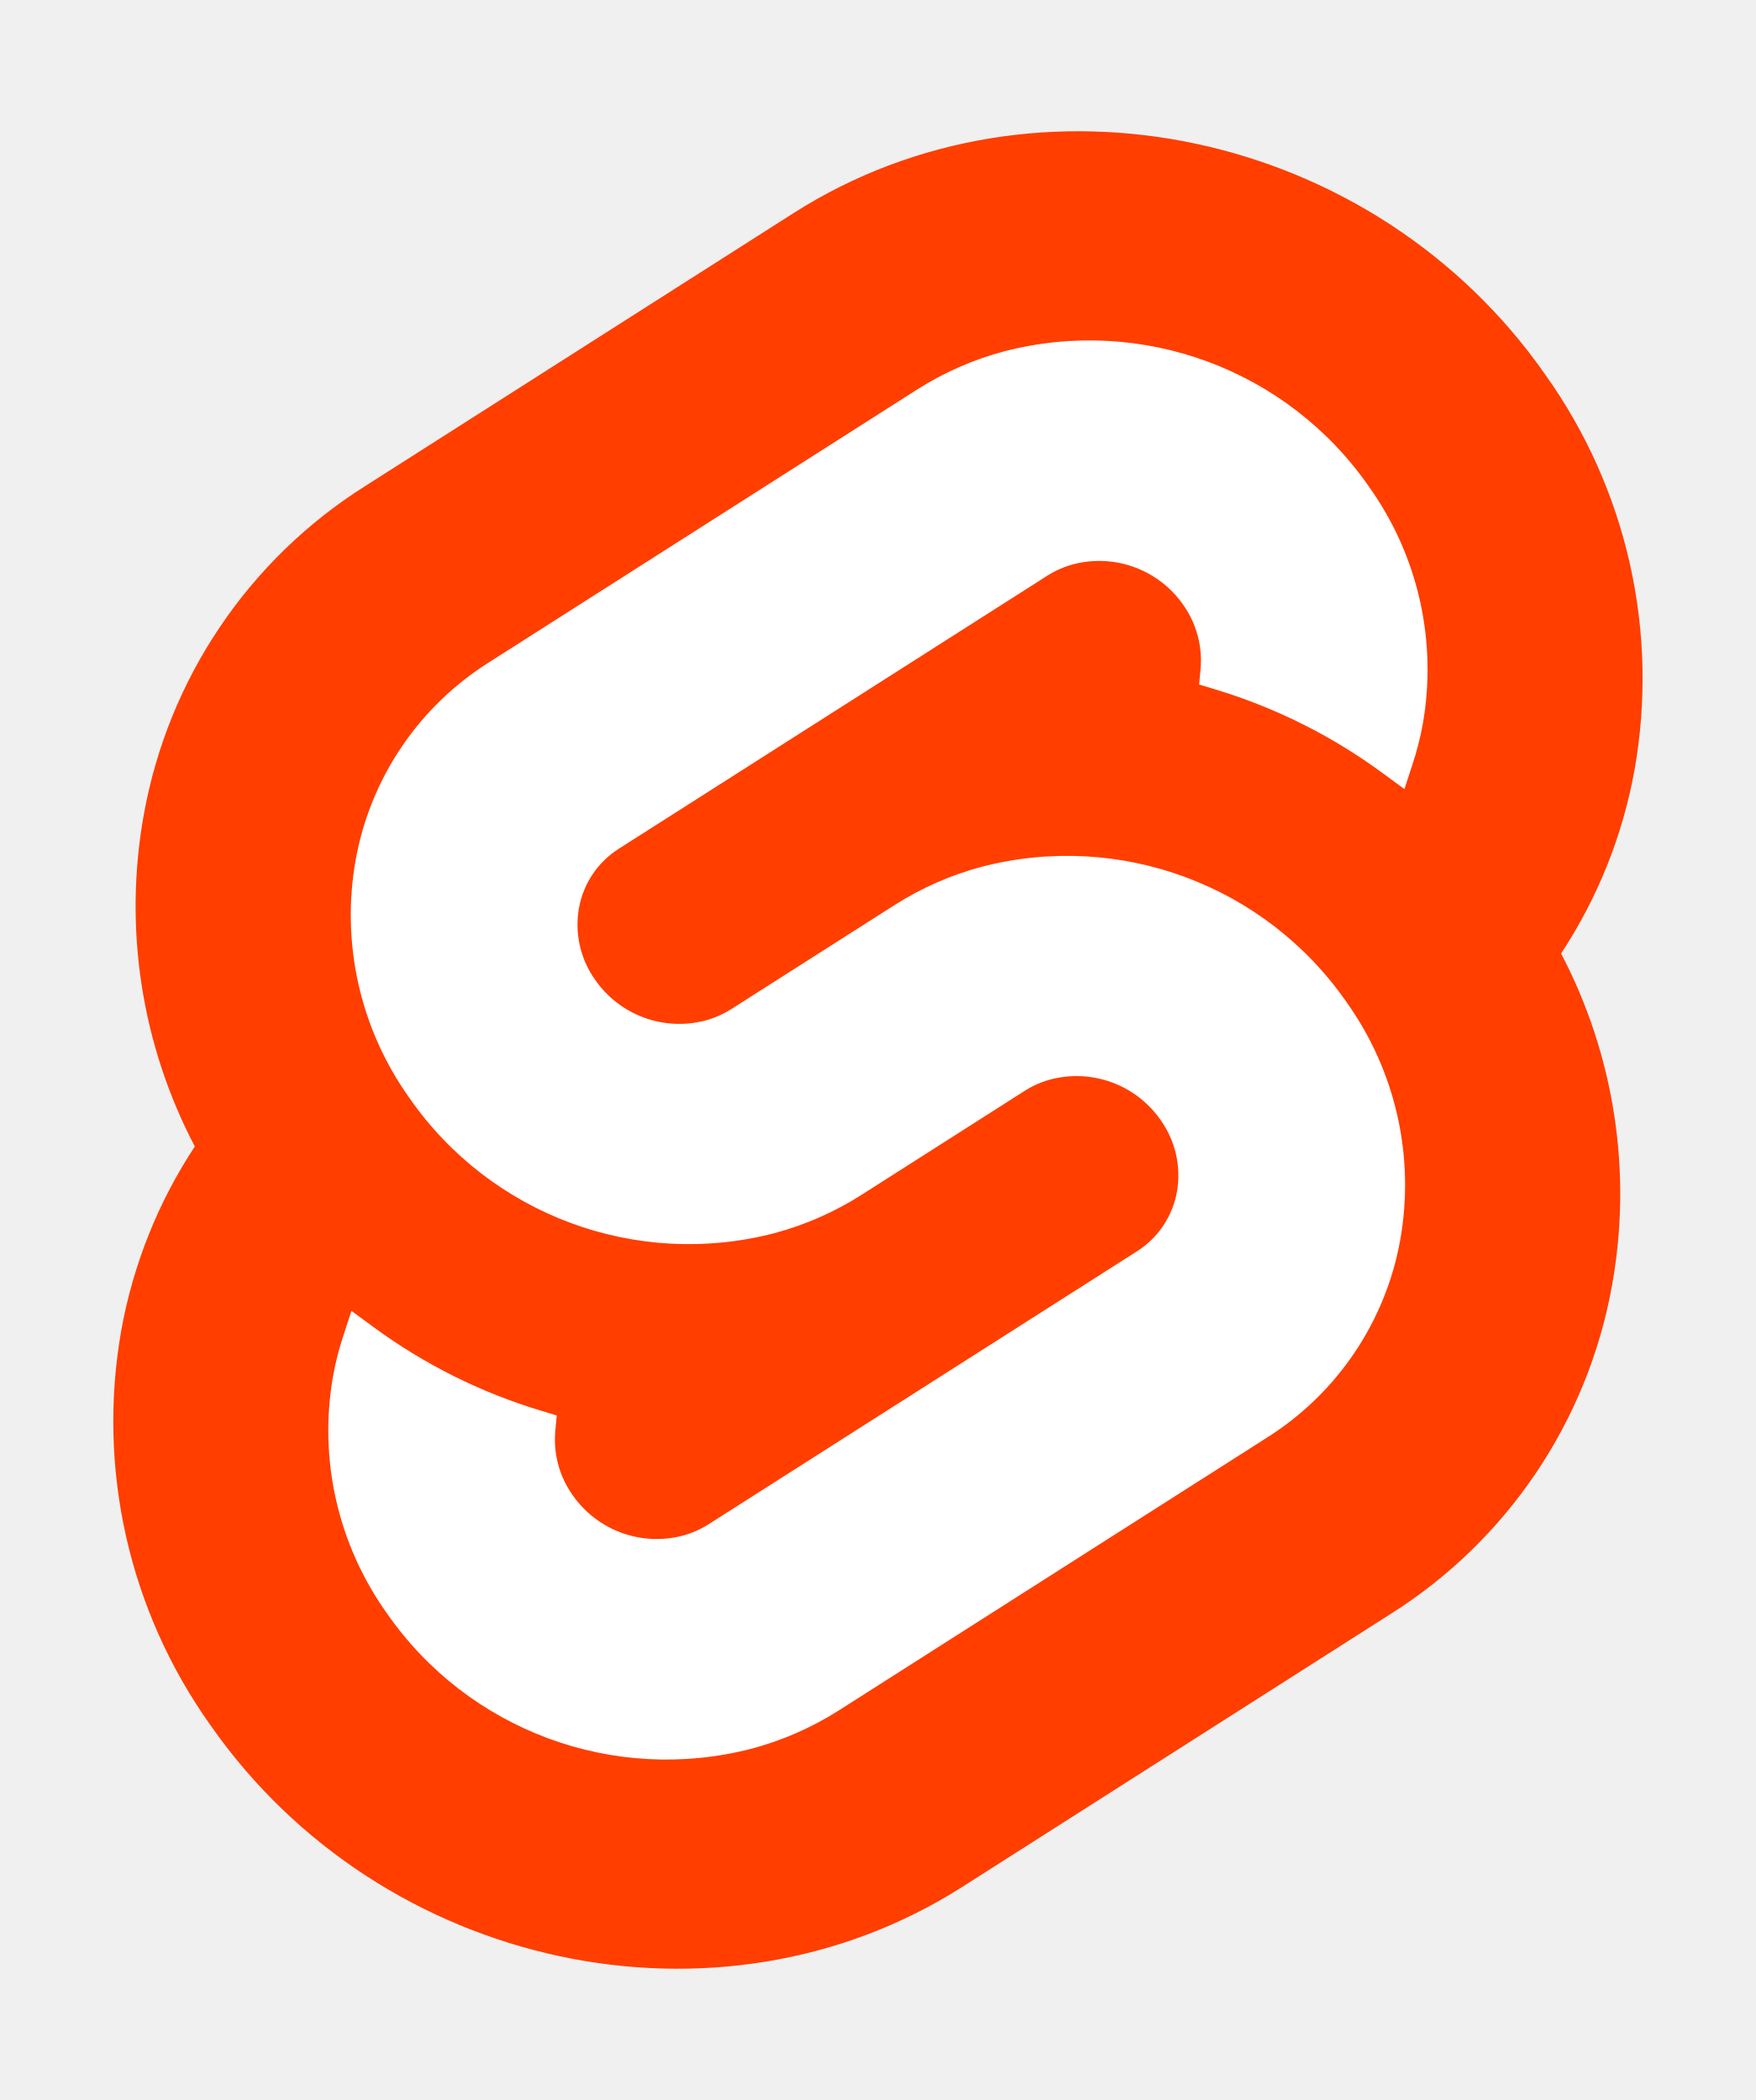
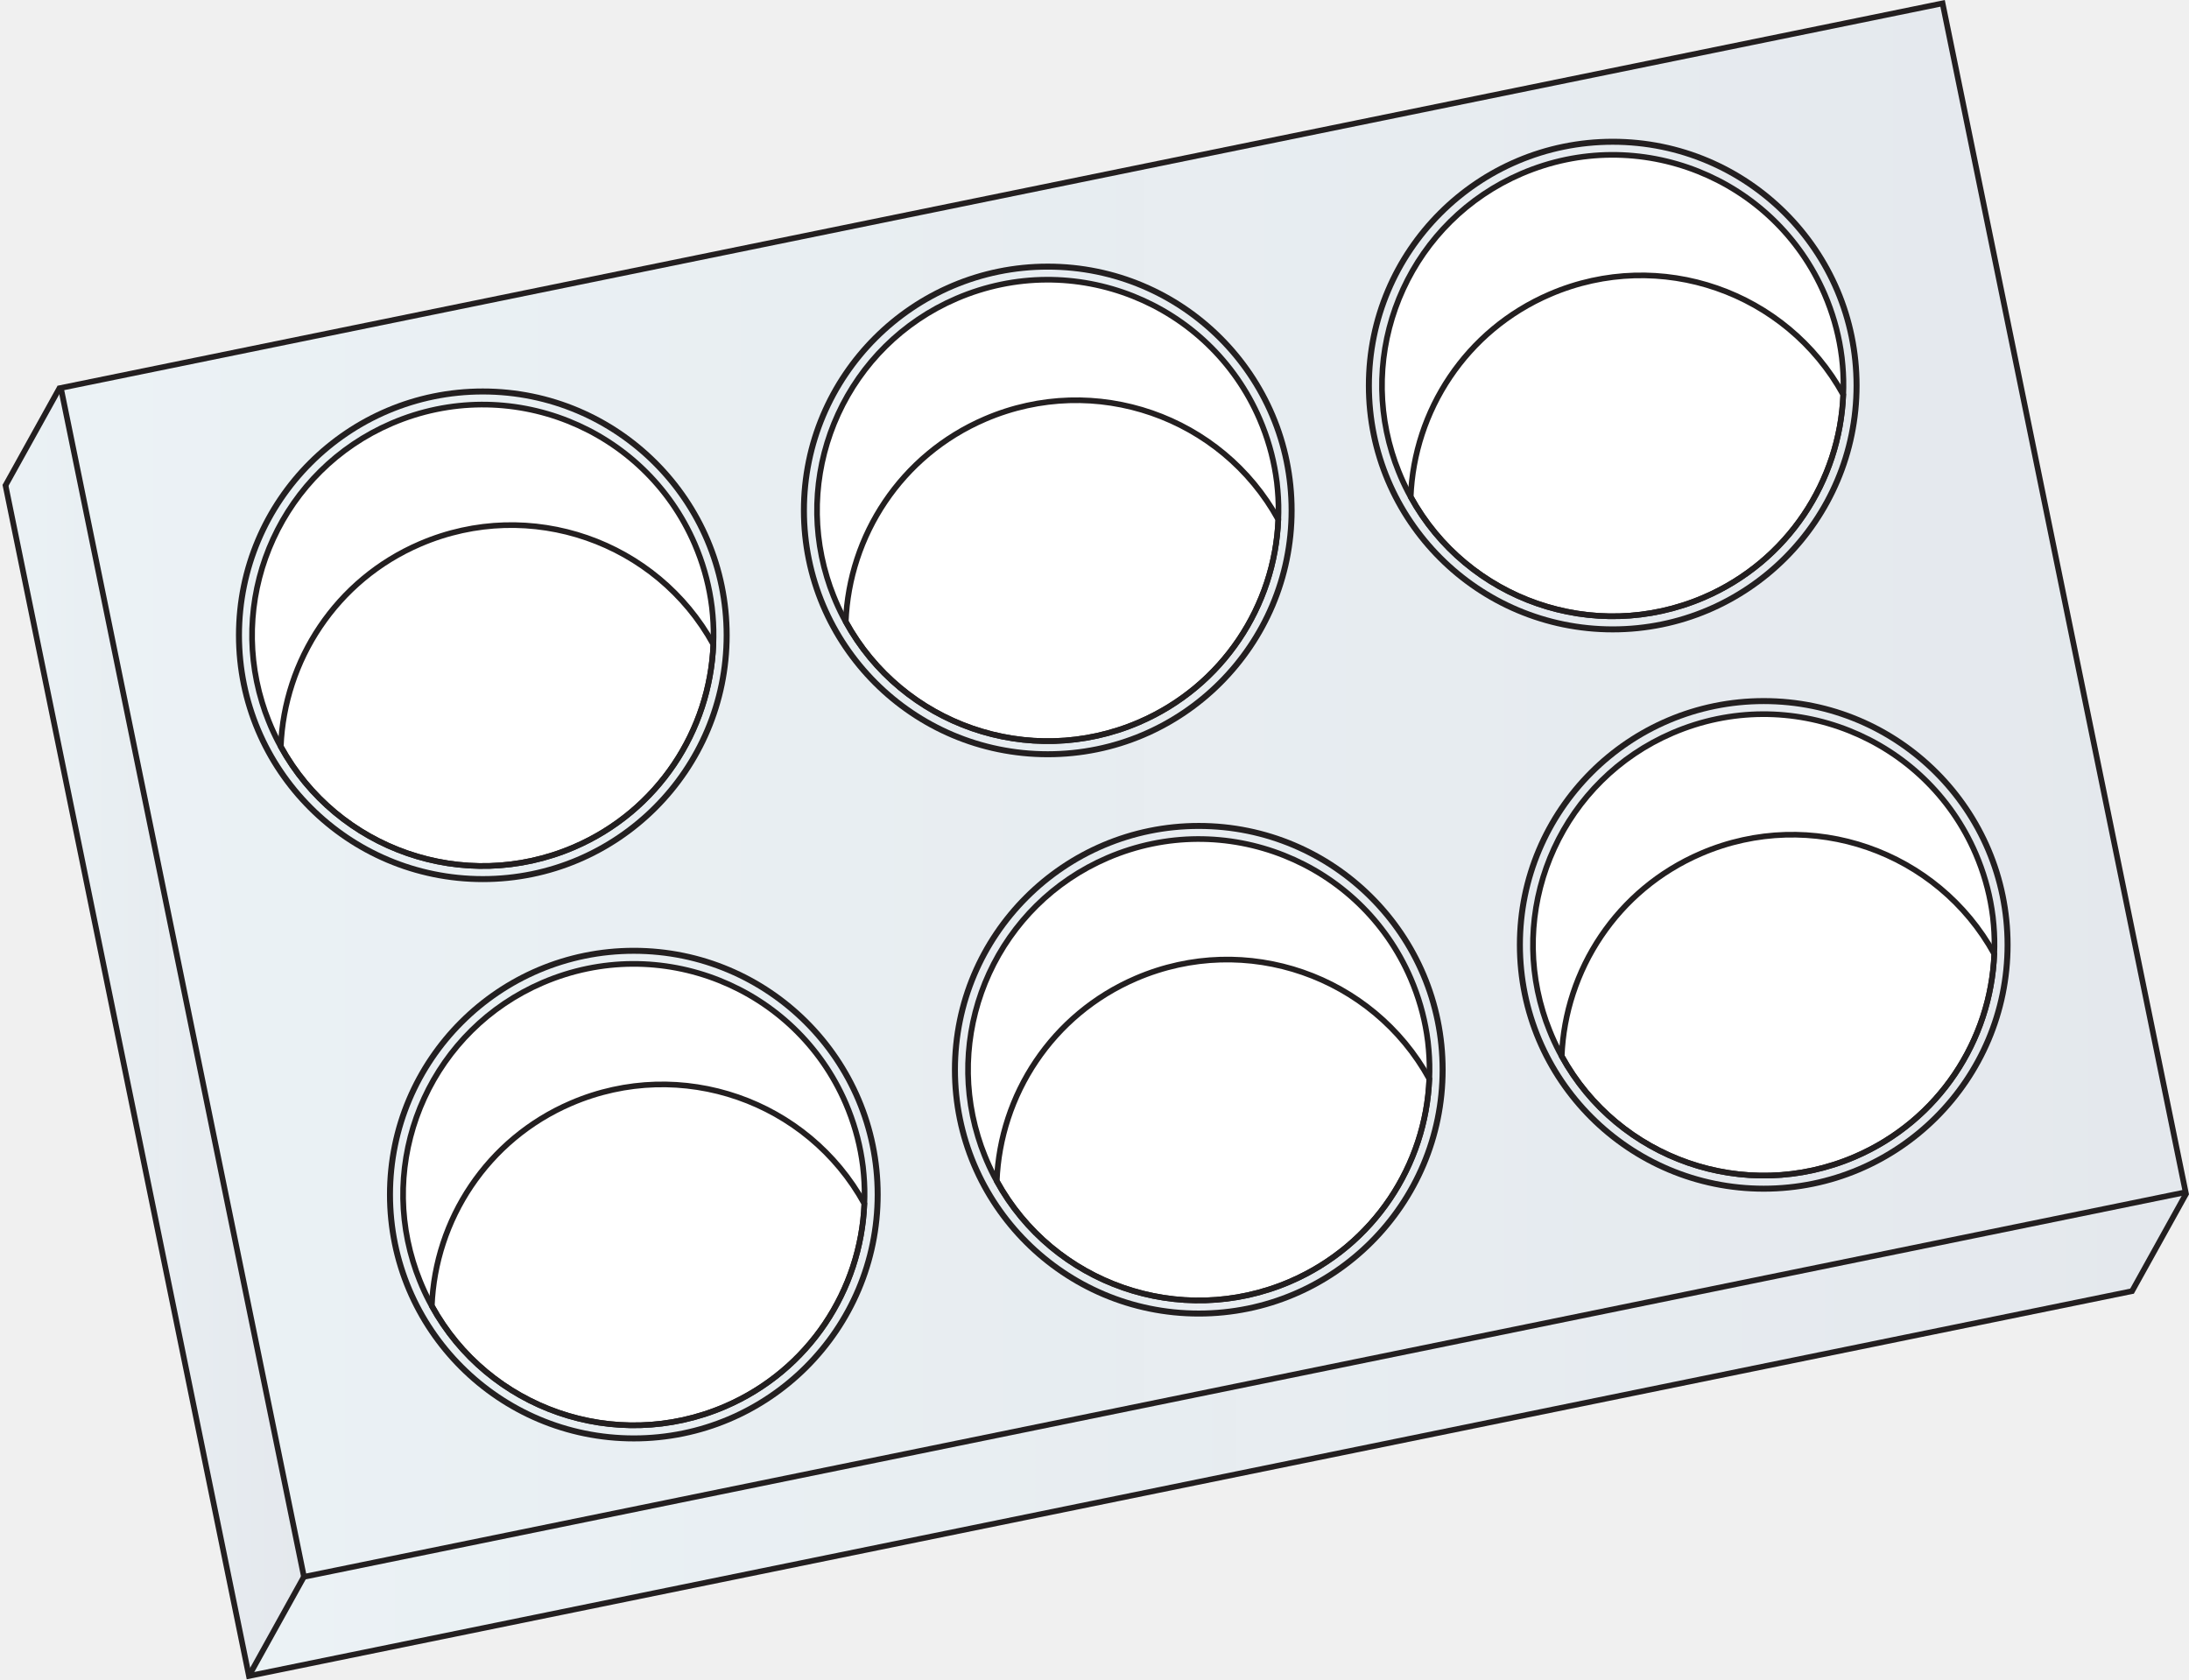
- <svg xmlns="http://www.w3.org/2000/svg" width="107" height="128" viewBox="0 0 107 128">
-   <path d="M94.157 22.819c-10.4-14.885-30.94-19.297-45.792-9.835L22.282 29.608A29.92 29.92 0 0 0 8.764 49.65a31.5 31.5 0 0 0 3.108 20.231 30 30 0 0 0-4.477 11.183 31.9 31.9 0 0 0 5.448 24.116c10.402 14.887 30.942 19.297 45.791 9.835l26.083-16.624A29.92 29.92 0 0 0 98.235 78.35a31.53 31.53 0 0 0-3.105-20.232 30 30 0 0 0 4.474-11.182 31.88 31.88 0 0 0-5.447-24.116" style="fill:#ff3e00" />
-   <path d="M45.817 106.582a20.72 20.72 0 0 1-22.237-8.243 19.17 19.17 0 0 1-3.277-14.503 18 18 0 0 1 .624-2.435l.49-1.498 1.337.981a33.6 33.6 0 0 0 10.203 5.098l.97.294-.09.968a5.85 5.85 0 0 0 1.052 3.878 6.24 6.24 0 0 0 6.695 2.485 5.8 5.8 0 0 0 1.603-.704L69.27 76.28a5.43 5.43 0 0 0 2.45-3.631 5.8 5.8 0 0 0-.987-4.371 6.24 6.24 0 0 0-6.698-2.487 5.7 5.7 0 0 0-1.6.704l-9.953 6.345a19 19 0 0 1-5.296 2.326 20.72 20.72 0 0 1-22.237-8.243 19.17 19.17 0 0 1-3.277-14.502 17.99 17.99 0 0 1 8.13-12.052l26.081-16.623a19 19 0 0 1 5.3-2.329 20.72 20.72 0 0 1 22.237 8.243 19.17 19.17 0 0 1 3.277 14.503 18 18 0 0 1-.624 2.435l-.49 1.498-1.337-.98a33.6 33.6 0 0 0-10.203-5.1l-.97-.294.09-.968a5.86 5.86 0 0 0-1.052-3.878 6.24 6.24 0 0 0-6.696-2.485 5.8 5.8 0 0 0-1.602.704L37.73 51.72a5.42 5.42 0 0 0-2.449 3.63 5.79 5.79 0 0 0 .986 4.372 6.24 6.24 0 0 0 6.698 2.486 5.8 5.8 0 0 0 1.602-.704l9.952-6.342a19 19 0 0 1 5.295-2.328 20.72 20.72 0 0 1 22.237 8.242 19.17 19.17 0 0 1 3.277 14.503 18 18 0 0 1-8.13 12.053l-26.081 16.622a19 19 0 0 1-5.3 2.328" style="fill:#fff" />
+ <svg xmlns="http://www.w3.org/2000/svg" xmlns:xlink="http://www.w3.org/1999/xlink" id="Layer_1" width="386.537" height="296.584" viewBox="0 0 386.537 296.584">
+   <defs>
+     <linearGradient id="linear-gradient" x1="1.275" y1="181.983" x2="53.914" y2="181.983" gradientUnits="userSpaceOnUse">
+       <stop offset="0" stop-color="#cfe7f2" stop-opacity=".4" />
+       <stop offset="0" stop-color="#e4f5fd" stop-opacity=".404" />
+       <stop offset="1" stop-color="#d2dce8" stop-opacity=".4" />
+     </linearGradient>
+     <linearGradient id="linear-gradient-2" x1="44.096" y1="253.487" x2="385.965" y2="253.487" xlink:href="#linear-gradient" />
+     <linearGradient id="linear-gradient-3" x1="10.752" y1="139.537" x2="385.947" y2="139.537" xlink:href="#linear-gradient" />
+   </defs>
+   <polyline points="44.198 295.723 30.121 226.874 8.468 120.95 1.275 85.753 10.991 68.243 18.183 103.44 39.836 209.364 53.914 278.213" fill="url(#linear-gradient)" />
+   <polygon points="376.25 228.581 385.965 211.071 385.865 210.979 345.99 219.135 54.182 278.783 53.592 278.903 53.811 278.484 44.096 295.994 376.25 228.581" fill="url(#linear-gradient-2)" />
+   <polyline points="376.708 227.982 336.357 236.226 44.549 295.874 43.959 295.994 29.881 227.146 8.228 121.222 .936 85.546" fill="none" stroke="#231f20" stroke-miterlimit="10" />
+   <polygon points="343.025 .59 385.947 210.56 346.072 218.716 54.264 278.364 53.675 278.484 39.597 209.636 17.944 103.712 10.752 68.514 343.025 .59" fill="url(#linear-gradient-3)" stroke="#231f20" stroke-miterlimit="10" />
+   <line x1="10.597" y1="68.379" x2=".882" y2="85.889" fill="none" stroke="#231f20" stroke-miterlimit="10" />
+   <line x1="53.893" y1="278.065" x2="44.178" y2="295.575" fill="none" stroke="#231f20" stroke-miterlimit="10" />
+   <line x1="386.088" y1="210.712" x2="376.373" y2="228.222" fill="none" stroke="#231f20" stroke-miterlimit="10" />
+   <path d="M125.964,113.811c-.61,15.18-9.72,29.4-24.61,35.81-19.44,8.36-41.79.41-51.77-17.76-.64-1.15-1.22-2.34-1.75-3.57-.14-.32-.27-.64-.4-.97-.44-1.08-.83-2.19-1.16-3.29-5.98-19.59,3.62-40.98,22.88-49.26,20.67-8.88,44.64.67,53.53,21.32,1.37,3.19,2.31,6.46,2.83,9.75.15.94.27,1.87.34,2.81.15,1.73.19,3.45.11,5.16Z" fill="#fff" stroke="#231f20" stroke-miterlimit="10" />
+   <path d="M125.964,113.811c-.61,15.18-9.72,29.4-24.61,35.81-19.44,8.36-41.79.41-51.77-17.76.6-15.18,9.72-29.41,24.6-35.8,19.44-8.36,41.8-.41,51.78,17.75Z" fill="none" stroke="#231f20" stroke-miterlimit="10" />
+   <circle cx="85.256" cy="112.198" r="43.059" fill="none" stroke="#231f20" stroke-miterlimit="10" stroke-width="1.057" />
+   <path d="M152.63,212.592c-.61,15.18-9.72,29.4-24.61,35.81-19.44,8.36-41.79.41-51.77-17.76-.64-1.15-1.22-2.34-1.75-3.57-.14-.32-.27-.64-.4-.97-.44-1.08-.83-2.19-1.16-3.29-5.98-19.59,3.62-40.98,22.88-49.26,20.67-8.88,44.64.67,53.53,21.32,1.37,3.19,2.31,6.46,2.83,9.75.15.94.27,1.87.34,2.81.15,1.73.19,3.45.11,5.16Z" fill="#fff" stroke="#231f20" stroke-miterlimit="10" />
+   <path d="M152.63,212.592c-.61,15.18-9.72,29.4-24.61,35.81-19.44,8.36-41.79.41-51.77-17.76.6-15.18,9.72-29.41,24.6-35.8,19.44-8.36,41.8-.41,51.78,17.75Z" fill="none" stroke="#231f20" stroke-miterlimit="10" />
+   <circle cx="111.923" cy="210.979" r="43.059" fill="none" stroke="#231f20" stroke-miterlimit="10" stroke-width="1.057" />
+   <path d="M325.484,69.708c-.61,15.18-9.72,29.4-24.61,35.81-19.44,8.36-41.79.41-51.77-17.76-.64-1.15-1.22-2.34-1.75-3.57-.14-.32-.27-.64-.4-.97-.44-1.08-.83-2.19-1.16-3.29-5.98-19.59,3.62-40.98,22.88-49.26,20.67-8.88,44.64.67,53.53,21.32,1.37,3.19,2.31,6.46,2.83,9.75.15.94.27,1.87.34,2.81.15,1.73.19,3.45.11,5.16Z" fill="#fff" stroke="#231f20" stroke-miterlimit="10" />
+   <path d="M325.484,69.708c-.61,15.18-9.72,29.4-24.61,35.81-19.44,8.36-41.79.41-51.77-17.76.6-15.18,9.72-29.41,24.6-35.8,19.44-8.36,41.8-.41,51.78,17.75Z" fill="none" stroke="#231f20" stroke-miterlimit="10" />
+   <circle cx="284.777" cy="68.095" r="43.059" fill="none" stroke="#231f20" stroke-miterlimit="10" stroke-width="1.057" />
+   <path d="M352.151,168.488c-.61,15.18-9.72,29.4-24.61,35.81-19.44,8.36-41.79.41-51.77-17.76-.64-1.15-1.22-2.34-1.75-3.57-.14-.32-.27-.64-.4-.97-.44-1.08-.83-2.19-1.16-3.29-5.98-19.59,3.62-40.98,22.88-49.26,20.67-8.88,44.64.67,53.53,21.32,1.37,3.19,2.31,6.46,2.83,9.75.15.94.27,1.87.34,2.81.15,1.73.19,3.45.11,5.16Z" fill="#fff" stroke="#231f20" stroke-miterlimit="10" />
+   <path d="M352.151,168.488c-.61,15.18-9.72,29.4-24.61,35.81-19.44,8.36-41.79.41-51.77-17.76.6-15.18,9.72-29.41,24.6-35.8,19.44-8.36,41.8-.41,51.78,17.75Z" fill="none" stroke="#231f20" stroke-miterlimit="10" />
+   <circle cx="311.443" cy="166.876" r="43.059" fill="none" stroke="#231f20" stroke-miterlimit="10" stroke-width="1.057" />
+   <path d="M225.724,91.759c-.61,15.18-9.72,29.4-24.61,35.81-19.44,8.36-41.79.41-51.77-17.76-.64-1.15-1.22-2.34-1.75-3.57-.14-.32-.27-.64-.4-.97-.44-1.08-.83-2.19-1.16-3.29-5.98-19.59,3.62-40.98,22.88-49.26,20.67-8.88,44.64.67,53.53,21.32,1.37,3.19,2.31,6.46,2.83,9.75.15.94.27,1.87.34,2.81.15,1.73.19,3.45.11,5.16Z" fill="#fff" stroke="#231f20" stroke-miterlimit="10" />
+   <path d="M225.724,91.759c-.61,15.18-9.72,29.4-24.61,35.81-19.44,8.36-41.79.41-51.77-17.76.6-15.18,9.72-29.41,24.6-35.8,19.44-8.36,41.8-.41,51.78,17.75Z" fill="none" stroke="#231f20" stroke-miterlimit="10" />
+   <circle cx="185.016" cy="90.147" r="43.059" fill="none" stroke="#231f20" stroke-miterlimit="10" stroke-width="1.057" />
+   <path d="M252.391,190.54c-.61,15.18-9.72,29.4-24.61,35.81-19.44,8.36-41.79.41-51.77-17.76-.64-1.15-1.22-2.34-1.75-3.57-.14-.32-.27-.64-.4-.97-.44-1.08-.83-2.19-1.16-3.29-5.98-19.59,3.62-40.98,22.88-49.26,20.67-8.88,44.64.67,53.53,21.32,1.37,3.19,2.31,6.46,2.83,9.75.15.94.27,1.87.34,2.81.15,1.73.19,3.45.11,5.16Z" fill="#fff" stroke="#231f20" stroke-miterlimit="10" />
+   <path d="M252.391,190.54c-.61,15.18-9.72,29.4-24.61,35.81-19.44,8.36-41.79.41-51.77-17.76.6-15.18,9.72-29.41,24.6-35.8,19.44-8.36,41.8-.41,51.78,17.75Z" fill="none" stroke="#231f20" stroke-miterlimit="10" />
+   <circle cx="211.683" cy="188.927" r="43.059" fill="none" stroke="#231f20" stroke-miterlimit="10" stroke-width="1.057" />
</svg>
